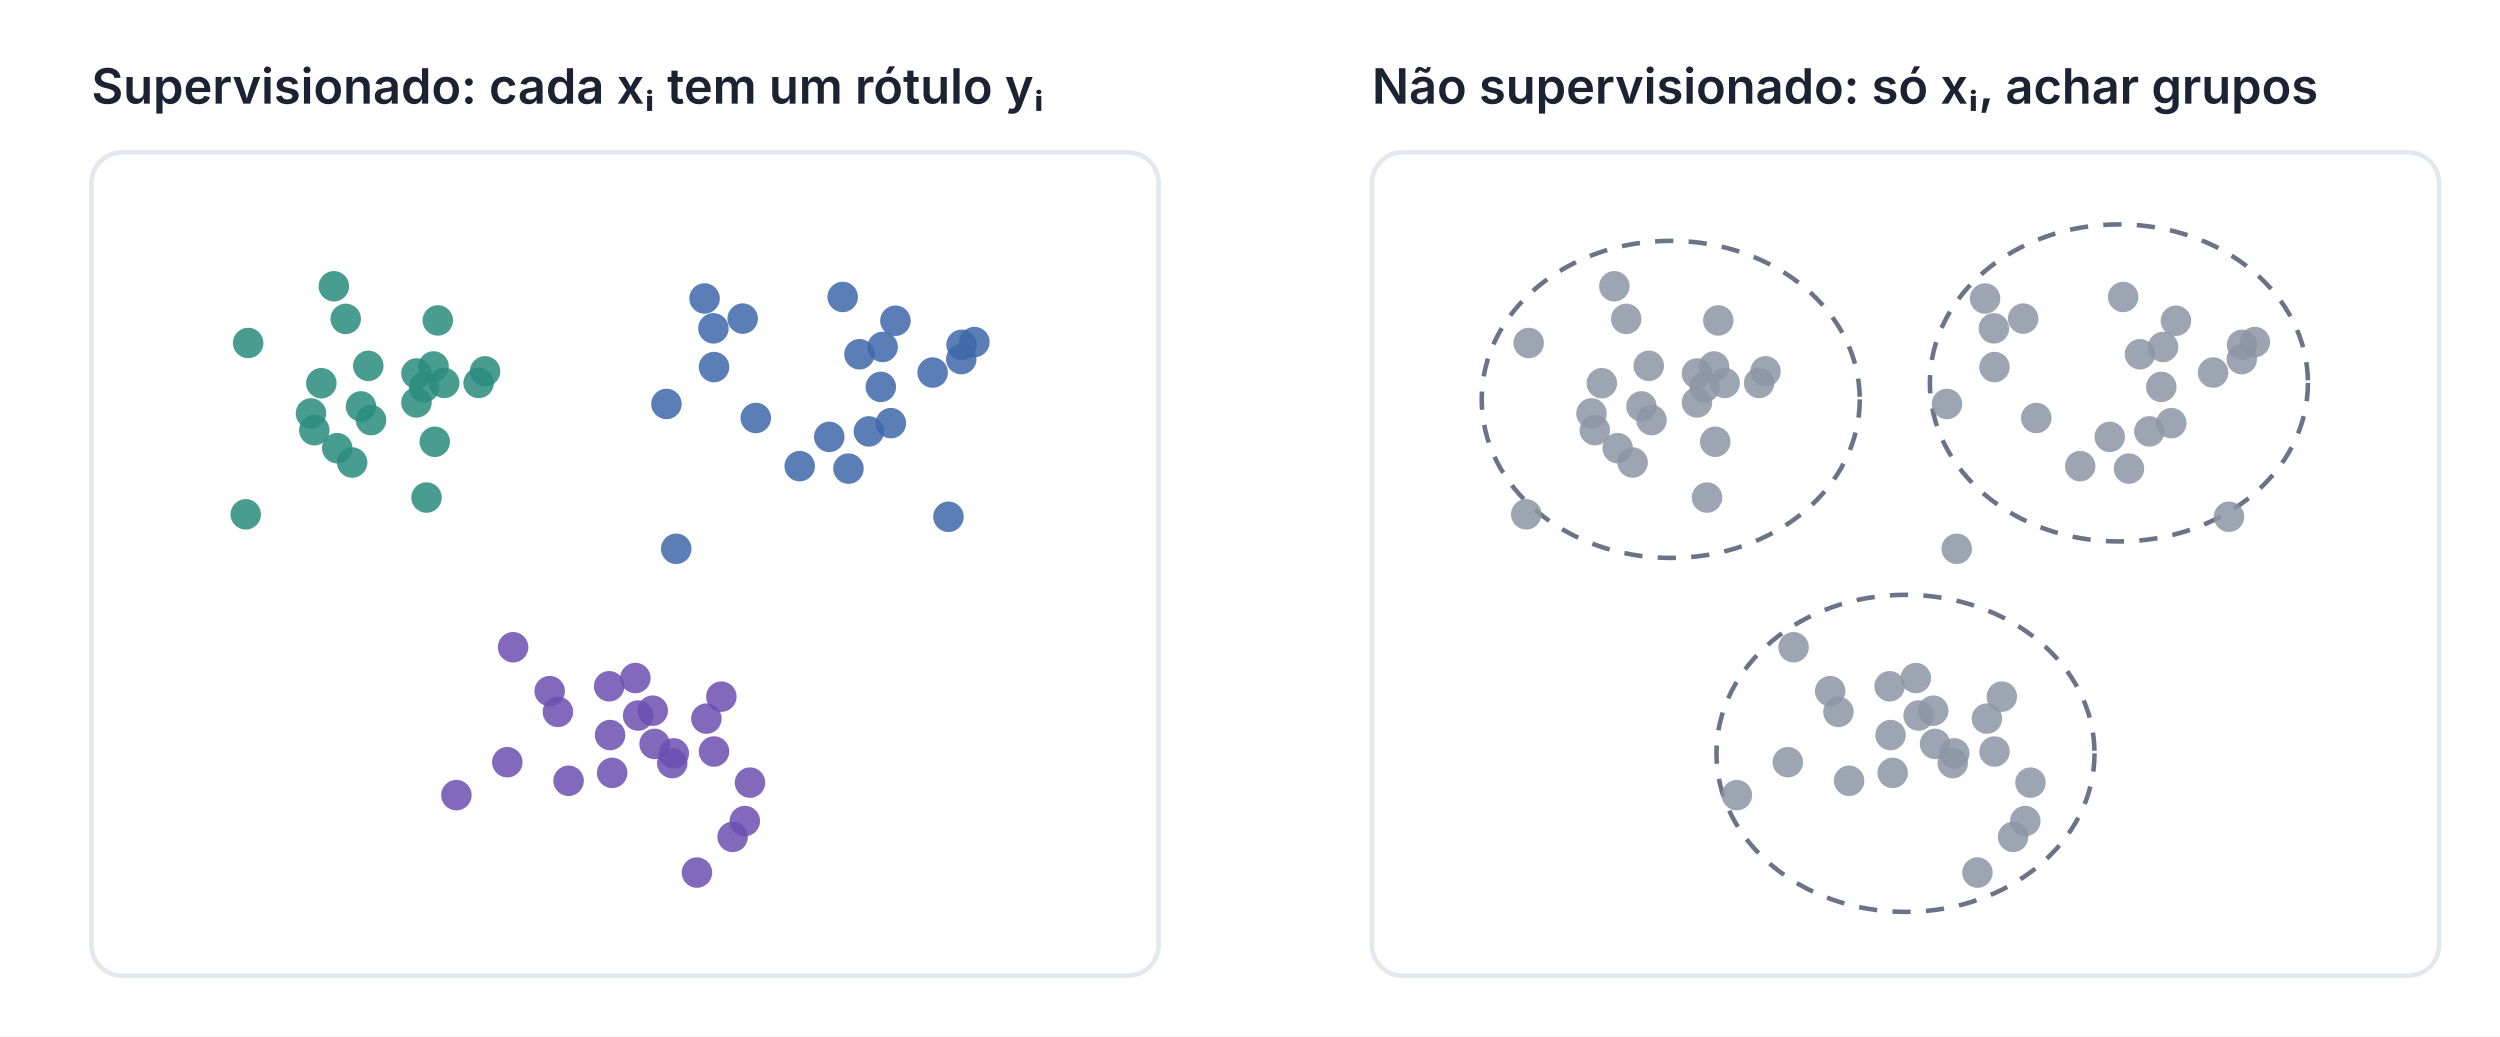
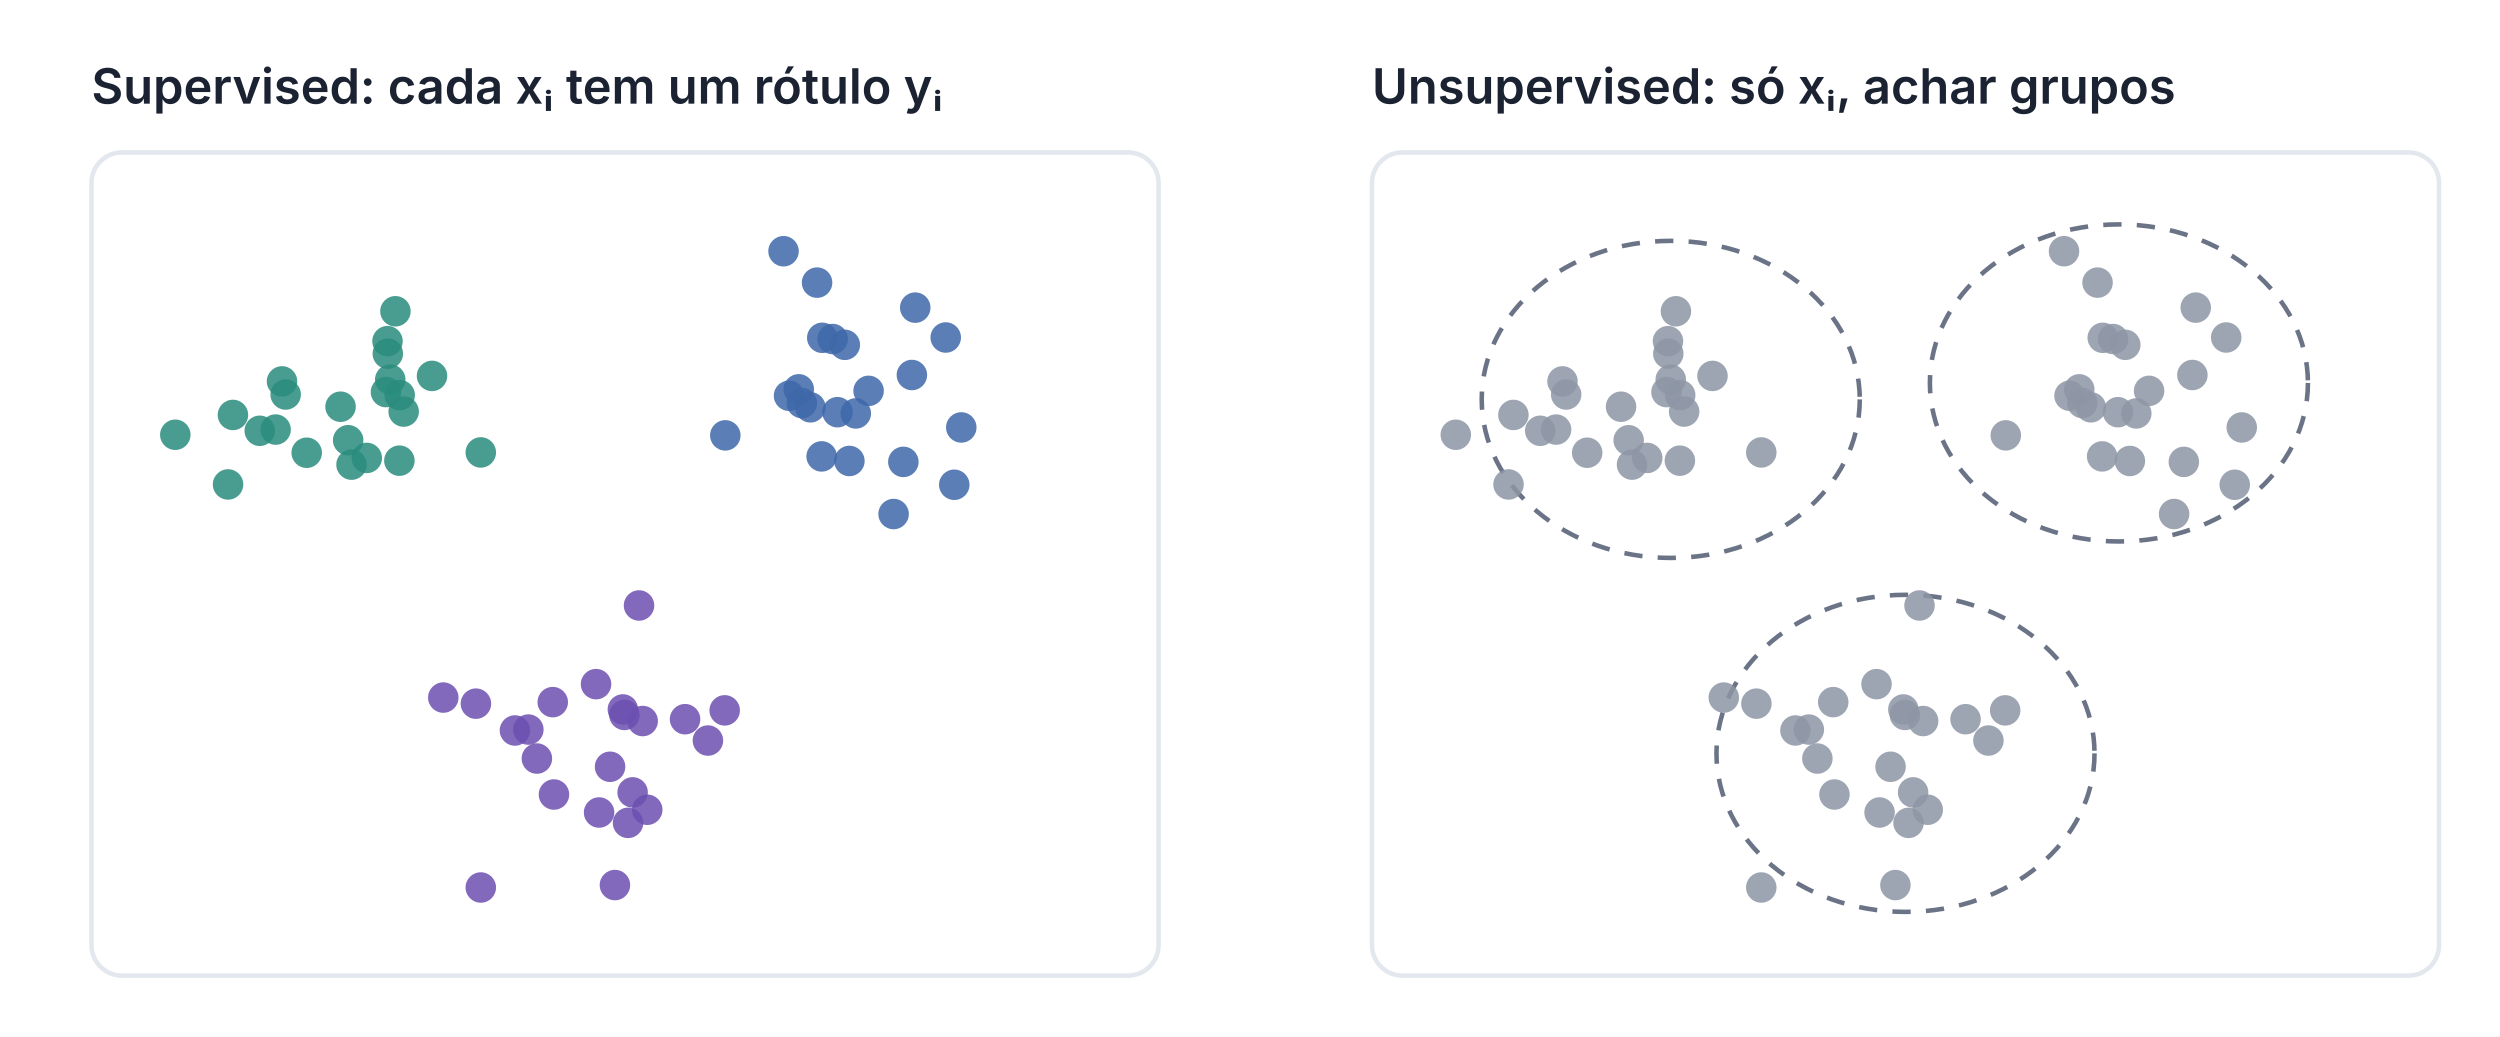
<svg xmlns="http://www.w3.org/2000/svg" viewBox="0 0 820 340" font-family="Inter, system-ui, -apple-system, 'Segoe UI', sans-serif">
  <rect width="820" height="340" fill="#ffffff" />
  <rect x="30" y="50" width="350" height="270" rx="10" fill="none" stroke="#e3e7ee" stroke-width="1.5" />
-   <text x="30" y="34" font-size="16" font-weight="600" fill="#1b2333">Supervisionado: cada xᵢ tem um rótulo yᵢ</text>
-   <circle cx="120.8" cy="120.0" r="5" fill="#2a8c7d" fill-opacity="0.85" />
-   <circle cx="121.7" cy="137.8" r="5" fill="#2a8c7d" fill-opacity="0.85" />
-   <circle cx="102.0" cy="135.6" r="5" fill="#2a8c7d" fill-opacity="0.85" />
-   <circle cx="159.1" cy="121.8" r="5" fill="#2a8c7d" fill-opacity="0.85" />
-   <circle cx="157.0" cy="125.6" r="5" fill="#2a8c7d" fill-opacity="0.85" />
-   <circle cx="139.1" cy="127.0" r="5" fill="#2a8c7d" fill-opacity="0.85" />
-   <circle cx="81.4" cy="112.5" r="5" fill="#2a8c7d" fill-opacity="0.85" />
-   <circle cx="142.2" cy="120.2" r="5" fill="#2a8c7d" fill-opacity="0.85" />
-   <circle cx="80.6" cy="168.7" r="5" fill="#2a8c7d" fill-opacity="0.85" />
-   <circle cx="103.1" cy="141.1" r="5" fill="#2a8c7d" fill-opacity="0.85" />
-   <circle cx="136.6" cy="132.0" r="5" fill="#2a8c7d" fill-opacity="0.85" />
-   <circle cx="142.6" cy="144.9" r="5" fill="#2a8c7d" fill-opacity="0.85" />
-   <circle cx="136.6" cy="122.5" r="5" fill="#2a8c7d" fill-opacity="0.85" />
-   <circle cx="109.5" cy="93.9" r="5" fill="#2a8c7d" fill-opacity="0.85" />
-   <circle cx="143.6" cy="105.1" r="5" fill="#2a8c7d" fill-opacity="0.85" />
-   <circle cx="110.6" cy="147.0" r="5" fill="#2a8c7d" fill-opacity="0.85" />
-   <circle cx="118.4" cy="133.3" r="5" fill="#2a8c7d" fill-opacity="0.85" />
-   <circle cx="145.7" cy="125.6" r="5" fill="#2a8c7d" fill-opacity="0.85" />
-   <circle cx="115.5" cy="151.7" r="5" fill="#2a8c7d" fill-opacity="0.85" />
-   <circle cx="113.4" cy="104.6" r="5" fill="#2a8c7d" fill-opacity="0.85" />
-   <circle cx="105.4" cy="125.7" r="5" fill="#2a8c7d" fill-opacity="0.85" />
-   <circle cx="139.9" cy="163.2" r="5" fill="#2a8c7d" fill-opacity="0.85" />
-   <circle cx="276.4" cy="97.4" r="5" fill="#3d68a8" fill-opacity="0.85" />
-   <circle cx="218.6" cy="132.5" r="5" fill="#3d68a8" fill-opacity="0.85" />
-   <circle cx="272.0" cy="143.3" r="5" fill="#3d68a8" fill-opacity="0.85" />
-   <circle cx="288.9" cy="126.9" r="5" fill="#3d68a8" fill-opacity="0.85" />
-   <circle cx="234.0" cy="107.7" r="5" fill="#3d68a8" fill-opacity="0.85" />
-   <circle cx="293.7" cy="105.2" r="5" fill="#3d68a8" fill-opacity="0.85" />
-   <circle cx="315.3" cy="117.8" r="5" fill="#3d68a8" fill-opacity="0.85" />
-   <circle cx="278.3" cy="153.7" r="5" fill="#3d68a8" fill-opacity="0.85" />
-   <circle cx="292.2" cy="138.8" r="5" fill="#3d68a8" fill-opacity="0.85" />
-   <circle cx="262.3" cy="152.9" r="5" fill="#3d68a8" fill-opacity="0.85" />
-   <circle cx="247.9" cy="137.1" r="5" fill="#3d68a8" fill-opacity="0.85" />
-   <circle cx="311.1" cy="169.5" r="5" fill="#3d68a8" fill-opacity="0.85" />
-   <circle cx="234.2" cy="120.4" r="5" fill="#3d68a8" fill-opacity="0.85" />
-   <circle cx="315.4" cy="113.1" r="5" fill="#3d68a8" fill-opacity="0.85" />
-   <circle cx="221.8" cy="180.0" r="5" fill="#3d68a8" fill-opacity="0.85" />
-   <circle cx="285.0" cy="141.5" r="5" fill="#3d68a8" fill-opacity="0.85" />
-   <circle cx="243.6" cy="104.5" r="5" fill="#3d68a8" fill-opacity="0.85" />
-   <circle cx="305.9" cy="122.2" r="5" fill="#3d68a8" fill-opacity="0.85" />
-   <circle cx="281.9" cy="116.2" r="5" fill="#3d68a8" fill-opacity="0.85" />
-   <circle cx="319.6" cy="112.2" r="5" fill="#3d68a8" fill-opacity="0.85" />
-   <circle cx="289.5" cy="113.8" r="5" fill="#3d68a8" fill-opacity="0.85" />
-   <circle cx="231.1" cy="97.9" r="5" fill="#3d68a8" fill-opacity="0.85" />
-   <circle cx="231.7" cy="235.7" r="5" fill="#6c4fb0" fill-opacity="0.85" />
-   <circle cx="149.7" cy="260.8" r="5" fill="#6c4fb0" fill-opacity="0.85" />
-   <circle cx="228.6" cy="286.2" r="5" fill="#6c4fb0" fill-opacity="0.85" />
-   <circle cx="199.8" cy="225.1" r="5" fill="#6c4fb0" fill-opacity="0.85" />
-   <circle cx="168.3" cy="212.3" r="5" fill="#6c4fb0" fill-opacity="0.85" />
-   <circle cx="220.5" cy="250.3" r="5" fill="#6c4fb0" fill-opacity="0.85" />
-   <circle cx="214.1" cy="233.1" r="5" fill="#6c4fb0" fill-opacity="0.85" />
-   <circle cx="208.4" cy="222.4" r="5" fill="#6c4fb0" fill-opacity="0.85" />
-   <circle cx="186.5" cy="256.1" r="5" fill="#6c4fb0" fill-opacity="0.85" />
-   <circle cx="234.2" cy="246.5" r="5" fill="#6c4fb0" fill-opacity="0.85" />
-   <circle cx="180.3" cy="226.7" r="5" fill="#6c4fb0" fill-opacity="0.85" />
-   <circle cx="246.0" cy="256.7" r="5" fill="#6c4fb0" fill-opacity="0.85" />
-   <circle cx="166.4" cy="250.0" r="5" fill="#6c4fb0" fill-opacity="0.85" />
-   <circle cx="200.8" cy="253.5" r="5" fill="#6c4fb0" fill-opacity="0.85" />
-   <circle cx="244.3" cy="269.3" r="5" fill="#6c4fb0" fill-opacity="0.85" />
-   <circle cx="240.3" cy="274.5" r="5" fill="#6c4fb0" fill-opacity="0.85" />
-   <circle cx="183.0" cy="233.5" r="5" fill="#6c4fb0" fill-opacity="0.85" />
-   <circle cx="236.6" cy="228.5" r="5" fill="#6c4fb0" fill-opacity="0.85" />
-   <circle cx="214.7" cy="244.0" r="5" fill="#6c4fb0" fill-opacity="0.85" />
-   <circle cx="209.3" cy="234.7" r="5" fill="#6c4fb0" fill-opacity="0.85" />
-   <circle cx="200.1" cy="241.1" r="5" fill="#6c4fb0" fill-opacity="0.85" />
-   <circle cx="221.0" cy="247.1" r="5" fill="#6c4fb0" fill-opacity="0.85" />
+   <text x="30.0" y="34.0" font-size="16" fill="#1b2333" text-anchor="start" font-weight="600">Supervised: cada xᵢ tem um rótulo yᵢ</text>
+   <circle cx="128.0" cy="124.5" r="5" fill="#2a8c7d" fill-opacity="0.85" />
+   <circle cx="120.3" cy="150.2" r="5" fill="#2a8c7d" fill-opacity="0.85" />
+   <circle cx="115.3" cy="152.4" r="5" fill="#2a8c7d" fill-opacity="0.85" />
+   <circle cx="129.7" cy="102.1" r="5" fill="#2a8c7d" fill-opacity="0.85" />
+   <circle cx="114.2" cy="144.4" r="5" fill="#2a8c7d" fill-opacity="0.85" />
+   <circle cx="141.7" cy="123.3" r="5" fill="#2a8c7d" fill-opacity="0.85" />
+   <circle cx="131.0" cy="151.1" r="5" fill="#2a8c7d" fill-opacity="0.85" />
+   <circle cx="127.2" cy="116.0" r="5" fill="#2a8c7d" fill-opacity="0.85" />
+   <circle cx="90.4" cy="140.9" r="5" fill="#2a8c7d" fill-opacity="0.85" />
+   <circle cx="74.8" cy="158.9" r="5" fill="#2a8c7d" fill-opacity="0.85" />
+   <circle cx="76.4" cy="136.1" r="5" fill="#2a8c7d" fill-opacity="0.85" />
+   <circle cx="92.5" cy="125.1" r="5" fill="#2a8c7d" fill-opacity="0.85" />
+   <circle cx="132.4" cy="135.0" r="5" fill="#2a8c7d" fill-opacity="0.85" />
+   <circle cx="57.5" cy="142.6" r="5" fill="#2a8c7d" fill-opacity="0.85" />
+   <circle cx="126.6" cy="128.6" r="5" fill="#2a8c7d" fill-opacity="0.85" />
+   <circle cx="85.2" cy="141.3" r="5" fill="#2a8c7d" fill-opacity="0.85" />
+   <circle cx="100.6" cy="148.5" r="5" fill="#2a8c7d" fill-opacity="0.85" />
+   <circle cx="157.7" cy="148.4" r="5" fill="#2a8c7d" fill-opacity="0.85" />
+   <circle cx="127.1" cy="111.9" r="5" fill="#2a8c7d" fill-opacity="0.85" />
+   <circle cx="111.7" cy="133.4" r="5" fill="#2a8c7d" fill-opacity="0.85" />
+   <circle cx="131.1" cy="129.6" r="5" fill="#2a8c7d" fill-opacity="0.85" />
+   <circle cx="93.7" cy="129.4" r="5" fill="#2a8c7d" fill-opacity="0.85" />
+   <circle cx="313.0" cy="159.0" r="5" fill="#3d68a8" fill-opacity="0.85" />
+   <circle cx="299.1" cy="123.0" r="5" fill="#3d68a8" fill-opacity="0.85" />
+   <circle cx="257.0" cy="82.4" r="5" fill="#3d68a8" fill-opacity="0.85" />
+   <circle cx="296.3" cy="151.5" r="5" fill="#3d68a8" fill-opacity="0.85" />
+   <circle cx="277.1" cy="113.1" r="5" fill="#3d68a8" fill-opacity="0.85" />
+   <circle cx="269.7" cy="110.8" r="5" fill="#3d68a8" fill-opacity="0.85" />
+   <circle cx="273.1" cy="111.2" r="5" fill="#3d68a8" fill-opacity="0.85" />
+   <circle cx="315.3" cy="140.2" r="5" fill="#3d68a8" fill-opacity="0.85" />
+   <circle cx="280.7" cy="135.6" r="5" fill="#3d68a8" fill-opacity="0.85" />
+   <circle cx="278.6" cy="151.2" r="5" fill="#3d68a8" fill-opacity="0.85" />
+   <circle cx="258.8" cy="129.8" r="5" fill="#3d68a8" fill-opacity="0.85" />
+   <circle cx="300.2" cy="100.9" r="5" fill="#3d68a8" fill-opacity="0.85" />
+   <circle cx="237.9" cy="142.8" r="5" fill="#3d68a8" fill-opacity="0.85" />
+   <circle cx="293.1" cy="168.6" r="5" fill="#3d68a8" fill-opacity="0.85" />
+   <circle cx="262.0" cy="127.7" r="5" fill="#3d68a8" fill-opacity="0.85" />
+   <circle cx="310.2" cy="110.7" r="5" fill="#3d68a8" fill-opacity="0.85" />
+   <circle cx="265.8" cy="133.6" r="5" fill="#3d68a8" fill-opacity="0.85" />
+   <circle cx="268.0" cy="92.7" r="5" fill="#3d68a8" fill-opacity="0.85" />
+   <circle cx="263.0" cy="132.2" r="5" fill="#3d68a8" fill-opacity="0.85" />
+   <circle cx="284.9" cy="128.2" r="5" fill="#3d68a8" fill-opacity="0.85" />
+   <circle cx="269.5" cy="149.7" r="5" fill="#3d68a8" fill-opacity="0.85" />
+   <circle cx="274.7" cy="135.2" r="5" fill="#3d68a8" fill-opacity="0.85" />
+   <circle cx="237.7" cy="233.0" r="5" fill="#6c4fb0" fill-opacity="0.85" />
+   <circle cx="204.3" cy="232.7" r="5" fill="#6c4fb0" fill-opacity="0.85" />
+   <circle cx="195.5" cy="224.4" r="5" fill="#6c4fb0" fill-opacity="0.85" />
+   <circle cx="204.8" cy="234.5" r="5" fill="#6c4fb0" fill-opacity="0.85" />
+   <circle cx="168.9" cy="239.6" r="5" fill="#6c4fb0" fill-opacity="0.85" />
+   <circle cx="157.7" cy="291.1" r="5" fill="#6c4fb0" fill-opacity="0.85" />
+   <circle cx="196.5" cy="266.5" r="5" fill="#6c4fb0" fill-opacity="0.85" />
+   <circle cx="209.6" cy="198.6" r="5" fill="#6c4fb0" fill-opacity="0.85" />
+   <circle cx="181.7" cy="260.6" r="5" fill="#6c4fb0" fill-opacity="0.85" />
+   <circle cx="210.8" cy="236.5" r="5" fill="#6c4fb0" fill-opacity="0.85" />
+   <circle cx="200.1" cy="251.5" r="5" fill="#6c4fb0" fill-opacity="0.85" />
+   <circle cx="224.7" cy="235.9" r="5" fill="#6c4fb0" fill-opacity="0.85" />
+   <circle cx="176.1" cy="248.8" r="5" fill="#6c4fb0" fill-opacity="0.85" />
+   <circle cx="206.0" cy="269.9" r="5" fill="#6c4fb0" fill-opacity="0.85" />
+   <circle cx="212.3" cy="265.6" r="5" fill="#6c4fb0" fill-opacity="0.85" />
+   <circle cx="232.2" cy="242.9" r="5" fill="#6c4fb0" fill-opacity="0.85" />
+   <circle cx="207.5" cy="259.9" r="5" fill="#6c4fb0" fill-opacity="0.85" />
+   <circle cx="201.7" cy="290.3" r="5" fill="#6c4fb0" fill-opacity="0.85" />
+   <circle cx="173.3" cy="239.3" r="5" fill="#6c4fb0" fill-opacity="0.85" />
+   <circle cx="145.4" cy="228.8" r="5" fill="#6c4fb0" fill-opacity="0.85" />
+   <circle cx="156.1" cy="230.8" r="5" fill="#6c4fb0" fill-opacity="0.85" />
+   <circle cx="181.3" cy="230.3" r="5" fill="#6c4fb0" fill-opacity="0.85" />
  <rect x="450" y="50" width="350" height="270" rx="10" fill="none" stroke="#e3e7ee" stroke-width="1.5" />
-   <text x="450" y="34" font-size="16" font-weight="600" fill="#1b2333">Não supervisionado: só xᵢ, achar grupos</text>
+   <text x="450.0" y="34.0" font-size="16" fill="#1b2333" text-anchor="start" font-weight="600">Unsupervised: só xᵢ, achar grupos</text>
  <ellipse cx="548.0" cy="131.0" rx="62" ry="52" fill="none" stroke="#6b7487" stroke-width="1.5" stroke-dasharray="6 5" />
  <ellipse cx="695.0" cy="125.6" rx="62" ry="52" fill="none" stroke="#6b7487" stroke-width="1.5" stroke-dasharray="6 5" />
  <ellipse cx="625.0" cy="247.1" rx="62" ry="52" fill="none" stroke="#6b7487" stroke-width="1.5" stroke-dasharray="6 5" />
-   <circle cx="540.8" cy="120.0" r="5" fill="#8d95a5" fill-opacity="0.85" />
-   <circle cx="541.7" cy="137.8" r="5" fill="#8d95a5" fill-opacity="0.85" />
-   <circle cx="522.0" cy="135.6" r="5" fill="#8d95a5" fill-opacity="0.85" />
-   <circle cx="579.1" cy="121.8" r="5" fill="#8d95a5" fill-opacity="0.85" />
-   <circle cx="577.0" cy="125.6" r="5" fill="#8d95a5" fill-opacity="0.85" />
-   <circle cx="559.1" cy="127.0" r="5" fill="#8d95a5" fill-opacity="0.85" />
-   <circle cx="501.4" cy="112.5" r="5" fill="#8d95a5" fill-opacity="0.85" />
-   <circle cx="562.2" cy="120.2" r="5" fill="#8d95a5" fill-opacity="0.85" />
-   <circle cx="500.6" cy="168.7" r="5" fill="#8d95a5" fill-opacity="0.85" />
-   <circle cx="523.1" cy="141.1" r="5" fill="#8d95a5" fill-opacity="0.85" />
-   <circle cx="556.6" cy="132.0" r="5" fill="#8d95a5" fill-opacity="0.85" />
-   <circle cx="562.6" cy="144.9" r="5" fill="#8d95a5" fill-opacity="0.85" />
-   <circle cx="556.6" cy="122.5" r="5" fill="#8d95a5" fill-opacity="0.85" />
-   <circle cx="529.5" cy="93.9" r="5" fill="#8d95a5" fill-opacity="0.85" />
-   <circle cx="563.6" cy="105.1" r="5" fill="#8d95a5" fill-opacity="0.85" />
-   <circle cx="530.6" cy="147.0" r="5" fill="#8d95a5" fill-opacity="0.85" />
-   <circle cx="538.4" cy="133.3" r="5" fill="#8d95a5" fill-opacity="0.85" />
-   <circle cx="565.7" cy="125.6" r="5" fill="#8d95a5" fill-opacity="0.85" />
-   <circle cx="535.5" cy="151.7" r="5" fill="#8d95a5" fill-opacity="0.85" />
-   <circle cx="533.4" cy="104.6" r="5" fill="#8d95a5" fill-opacity="0.85" />
-   <circle cx="525.4" cy="125.7" r="5" fill="#8d95a5" fill-opacity="0.85" />
-   <circle cx="559.9" cy="163.2" r="5" fill="#8d95a5" fill-opacity="0.85" />
-   <circle cx="696.4" cy="97.4" r="5" fill="#8d95a5" fill-opacity="0.85" />
-   <circle cx="638.6" cy="132.5" r="5" fill="#8d95a5" fill-opacity="0.85" />
-   <circle cx="692.0" cy="143.3" r="5" fill="#8d95a5" fill-opacity="0.85" />
-   <circle cx="708.9" cy="126.9" r="5" fill="#8d95a5" fill-opacity="0.85" />
-   <circle cx="654.0" cy="107.7" r="5" fill="#8d95a5" fill-opacity="0.85" />
-   <circle cx="713.7" cy="105.2" r="5" fill="#8d95a5" fill-opacity="0.85" />
-   <circle cx="735.3" cy="117.8" r="5" fill="#8d95a5" fill-opacity="0.85" />
-   <circle cx="698.3" cy="153.7" r="5" fill="#8d95a5" fill-opacity="0.85" />
-   <circle cx="712.2" cy="138.8" r="5" fill="#8d95a5" fill-opacity="0.85" />
-   <circle cx="682.3" cy="152.9" r="5" fill="#8d95a5" fill-opacity="0.85" />
-   <circle cx="667.9" cy="137.1" r="5" fill="#8d95a5" fill-opacity="0.85" />
-   <circle cx="731.1" cy="169.5" r="5" fill="#8d95a5" fill-opacity="0.85" />
-   <circle cx="654.2" cy="120.4" r="5" fill="#8d95a5" fill-opacity="0.85" />
-   <circle cx="735.4" cy="113.1" r="5" fill="#8d95a5" fill-opacity="0.85" />
-   <circle cx="641.8" cy="180.0" r="5" fill="#8d95a5" fill-opacity="0.85" />
-   <circle cx="705.0" cy="141.5" r="5" fill="#8d95a5" fill-opacity="0.85" />
-   <circle cx="663.6" cy="104.5" r="5" fill="#8d95a5" fill-opacity="0.85" />
-   <circle cx="725.9" cy="122.2" r="5" fill="#8d95a5" fill-opacity="0.85" />
-   <circle cx="701.9" cy="116.2" r="5" fill="#8d95a5" fill-opacity="0.85" />
-   <circle cx="739.6" cy="112.2" r="5" fill="#8d95a5" fill-opacity="0.85" />
-   <circle cx="709.5" cy="113.8" r="5" fill="#8d95a5" fill-opacity="0.85" />
-   <circle cx="651.1" cy="97.9" r="5" fill="#8d95a5" fill-opacity="0.85" />
-   <circle cx="651.7" cy="235.7" r="5" fill="#8d95a5" fill-opacity="0.85" />
-   <circle cx="569.7" cy="260.8" r="5" fill="#8d95a5" fill-opacity="0.85" />
-   <circle cx="648.6" cy="286.2" r="5" fill="#8d95a5" fill-opacity="0.85" />
-   <circle cx="619.8" cy="225.1" r="5" fill="#8d95a5" fill-opacity="0.85" />
-   <circle cx="588.3" cy="212.3" r="5" fill="#8d95a5" fill-opacity="0.85" />
-   <circle cx="640.5" cy="250.3" r="5" fill="#8d95a5" fill-opacity="0.85" />
-   <circle cx="634.1" cy="233.1" r="5" fill="#8d95a5" fill-opacity="0.85" />
-   <circle cx="628.4" cy="222.4" r="5" fill="#8d95a5" fill-opacity="0.85" />
-   <circle cx="606.5" cy="256.1" r="5" fill="#8d95a5" fill-opacity="0.85" />
-   <circle cx="654.2" cy="246.5" r="5" fill="#8d95a5" fill-opacity="0.85" />
-   <circle cx="600.3" cy="226.7" r="5" fill="#8d95a5" fill-opacity="0.85" />
-   <circle cx="666.0" cy="256.7" r="5" fill="#8d95a5" fill-opacity="0.85" />
-   <circle cx="586.4" cy="250.0" r="5" fill="#8d95a5" fill-opacity="0.85" />
-   <circle cx="620.8" cy="253.5" r="5" fill="#8d95a5" fill-opacity="0.85" />
-   <circle cx="664.3" cy="269.3" r="5" fill="#8d95a5" fill-opacity="0.85" />
-   <circle cx="660.3" cy="274.5" r="5" fill="#8d95a5" fill-opacity="0.85" />
-   <circle cx="603.0" cy="233.5" r="5" fill="#8d95a5" fill-opacity="0.85" />
-   <circle cx="656.6" cy="228.5" r="5" fill="#8d95a5" fill-opacity="0.85" />
-   <circle cx="634.7" cy="244.0" r="5" fill="#8d95a5" fill-opacity="0.85" />
-   <circle cx="629.3" cy="234.7" r="5" fill="#8d95a5" fill-opacity="0.85" />
-   <circle cx="620.1" cy="241.1" r="5" fill="#8d95a5" fill-opacity="0.85" />
-   <circle cx="641.0" cy="247.1" r="5" fill="#8d95a5" fill-opacity="0.85" />
+   <circle cx="548.0" cy="124.5" r="5" fill="#8d95a5" fill-opacity="0.85" />
+   <circle cx="540.3" cy="150.2" r="5" fill="#8d95a5" fill-opacity="0.85" />
+   <circle cx="535.3" cy="152.4" r="5" fill="#8d95a5" fill-opacity="0.85" />
+   <circle cx="549.7" cy="102.1" r="5" fill="#8d95a5" fill-opacity="0.85" />
+   <circle cx="534.2" cy="144.4" r="5" fill="#8d95a5" fill-opacity="0.85" />
+   <circle cx="561.7" cy="123.3" r="5" fill="#8d95a5" fill-opacity="0.85" />
+   <circle cx="551.0" cy="151.1" r="5" fill="#8d95a5" fill-opacity="0.85" />
+   <circle cx="547.2" cy="116.0" r="5" fill="#8d95a5" fill-opacity="0.85" />
+   <circle cx="510.4" cy="140.9" r="5" fill="#8d95a5" fill-opacity="0.85" />
+   <circle cx="494.8" cy="158.9" r="5" fill="#8d95a5" fill-opacity="0.85" />
+   <circle cx="496.4" cy="136.1" r="5" fill="#8d95a5" fill-opacity="0.85" />
+   <circle cx="512.5" cy="125.1" r="5" fill="#8d95a5" fill-opacity="0.85" />
+   <circle cx="552.4" cy="135.0" r="5" fill="#8d95a5" fill-opacity="0.85" />
+   <circle cx="477.5" cy="142.6" r="5" fill="#8d95a5" fill-opacity="0.85" />
+   <circle cx="546.6" cy="128.6" r="5" fill="#8d95a5" fill-opacity="0.85" />
+   <circle cx="505.2" cy="141.3" r="5" fill="#8d95a5" fill-opacity="0.85" />
+   <circle cx="520.6" cy="148.5" r="5" fill="#8d95a5" fill-opacity="0.85" />
+   <circle cx="577.7" cy="148.4" r="5" fill="#8d95a5" fill-opacity="0.85" />
+   <circle cx="547.1" cy="111.9" r="5" fill="#8d95a5" fill-opacity="0.85" />
+   <circle cx="531.7" cy="133.4" r="5" fill="#8d95a5" fill-opacity="0.85" />
+   <circle cx="551.1" cy="129.6" r="5" fill="#8d95a5" fill-opacity="0.85" />
+   <circle cx="513.7" cy="129.4" r="5" fill="#8d95a5" fill-opacity="0.85" />
+   <circle cx="733.0" cy="159.0" r="5" fill="#8d95a5" fill-opacity="0.85" />
+   <circle cx="719.1" cy="123.0" r="5" fill="#8d95a5" fill-opacity="0.85" />
+   <circle cx="677.0" cy="82.4" r="5" fill="#8d95a5" fill-opacity="0.85" />
+   <circle cx="716.3" cy="151.5" r="5" fill="#8d95a5" fill-opacity="0.85" />
+   <circle cx="697.1" cy="113.1" r="5" fill="#8d95a5" fill-opacity="0.85" />
+   <circle cx="689.7" cy="110.8" r="5" fill="#8d95a5" fill-opacity="0.85" />
+   <circle cx="693.1" cy="111.2" r="5" fill="#8d95a5" fill-opacity="0.85" />
+   <circle cx="735.3" cy="140.2" r="5" fill="#8d95a5" fill-opacity="0.85" />
+   <circle cx="700.7" cy="135.6" r="5" fill="#8d95a5" fill-opacity="0.85" />
+   <circle cx="698.6" cy="151.2" r="5" fill="#8d95a5" fill-opacity="0.85" />
+   <circle cx="678.8" cy="129.8" r="5" fill="#8d95a5" fill-opacity="0.85" />
+   <circle cx="720.2" cy="100.9" r="5" fill="#8d95a5" fill-opacity="0.85" />
+   <circle cx="657.9" cy="142.8" r="5" fill="#8d95a5" fill-opacity="0.85" />
+   <circle cx="713.1" cy="168.6" r="5" fill="#8d95a5" fill-opacity="0.85" />
+   <circle cx="682.0" cy="127.7" r="5" fill="#8d95a5" fill-opacity="0.85" />
+   <circle cx="730.2" cy="110.7" r="5" fill="#8d95a5" fill-opacity="0.85" />
+   <circle cx="685.8" cy="133.6" r="5" fill="#8d95a5" fill-opacity="0.85" />
+   <circle cx="688.0" cy="92.7" r="5" fill="#8d95a5" fill-opacity="0.85" />
+   <circle cx="683.0" cy="132.2" r="5" fill="#8d95a5" fill-opacity="0.85" />
+   <circle cx="704.9" cy="128.2" r="5" fill="#8d95a5" fill-opacity="0.85" />
+   <circle cx="689.5" cy="149.7" r="5" fill="#8d95a5" fill-opacity="0.85" />
+   <circle cx="694.7" cy="135.2" r="5" fill="#8d95a5" fill-opacity="0.85" />
+   <circle cx="657.7" cy="233.0" r="5" fill="#8d95a5" fill-opacity="0.85" />
+   <circle cx="624.3" cy="232.7" r="5" fill="#8d95a5" fill-opacity="0.85" />
+   <circle cx="615.5" cy="224.4" r="5" fill="#8d95a5" fill-opacity="0.85" />
+   <circle cx="624.8" cy="234.5" r="5" fill="#8d95a5" fill-opacity="0.85" />
+   <circle cx="588.9" cy="239.6" r="5" fill="#8d95a5" fill-opacity="0.85" />
+   <circle cx="577.7" cy="291.1" r="5" fill="#8d95a5" fill-opacity="0.85" />
+   <circle cx="616.5" cy="266.5" r="5" fill="#8d95a5" fill-opacity="0.85" />
+   <circle cx="629.6" cy="198.6" r="5" fill="#8d95a5" fill-opacity="0.85" />
+   <circle cx="601.7" cy="260.6" r="5" fill="#8d95a5" fill-opacity="0.85" />
+   <circle cx="630.8" cy="236.5" r="5" fill="#8d95a5" fill-opacity="0.85" />
+   <circle cx="620.1" cy="251.5" r="5" fill="#8d95a5" fill-opacity="0.85" />
+   <circle cx="644.7" cy="235.9" r="5" fill="#8d95a5" fill-opacity="0.85" />
+   <circle cx="596.1" cy="248.8" r="5" fill="#8d95a5" fill-opacity="0.85" />
+   <circle cx="626.0" cy="269.9" r="5" fill="#8d95a5" fill-opacity="0.85" />
+   <circle cx="632.3" cy="265.6" r="5" fill="#8d95a5" fill-opacity="0.85" />
+   <circle cx="652.2" cy="242.9" r="5" fill="#8d95a5" fill-opacity="0.85" />
+   <circle cx="627.5" cy="259.9" r="5" fill="#8d95a5" fill-opacity="0.85" />
+   <circle cx="621.7" cy="290.3" r="5" fill="#8d95a5" fill-opacity="0.85" />
+   <circle cx="593.3" cy="239.3" r="5" fill="#8d95a5" fill-opacity="0.85" />
+   <circle cx="565.4" cy="228.8" r="5" fill="#8d95a5" fill-opacity="0.85" />
+   <circle cx="576.1" cy="230.8" r="5" fill="#8d95a5" fill-opacity="0.85" />
+   <circle cx="601.3" cy="230.3" r="5" fill="#8d95a5" fill-opacity="0.85" />
</svg>
